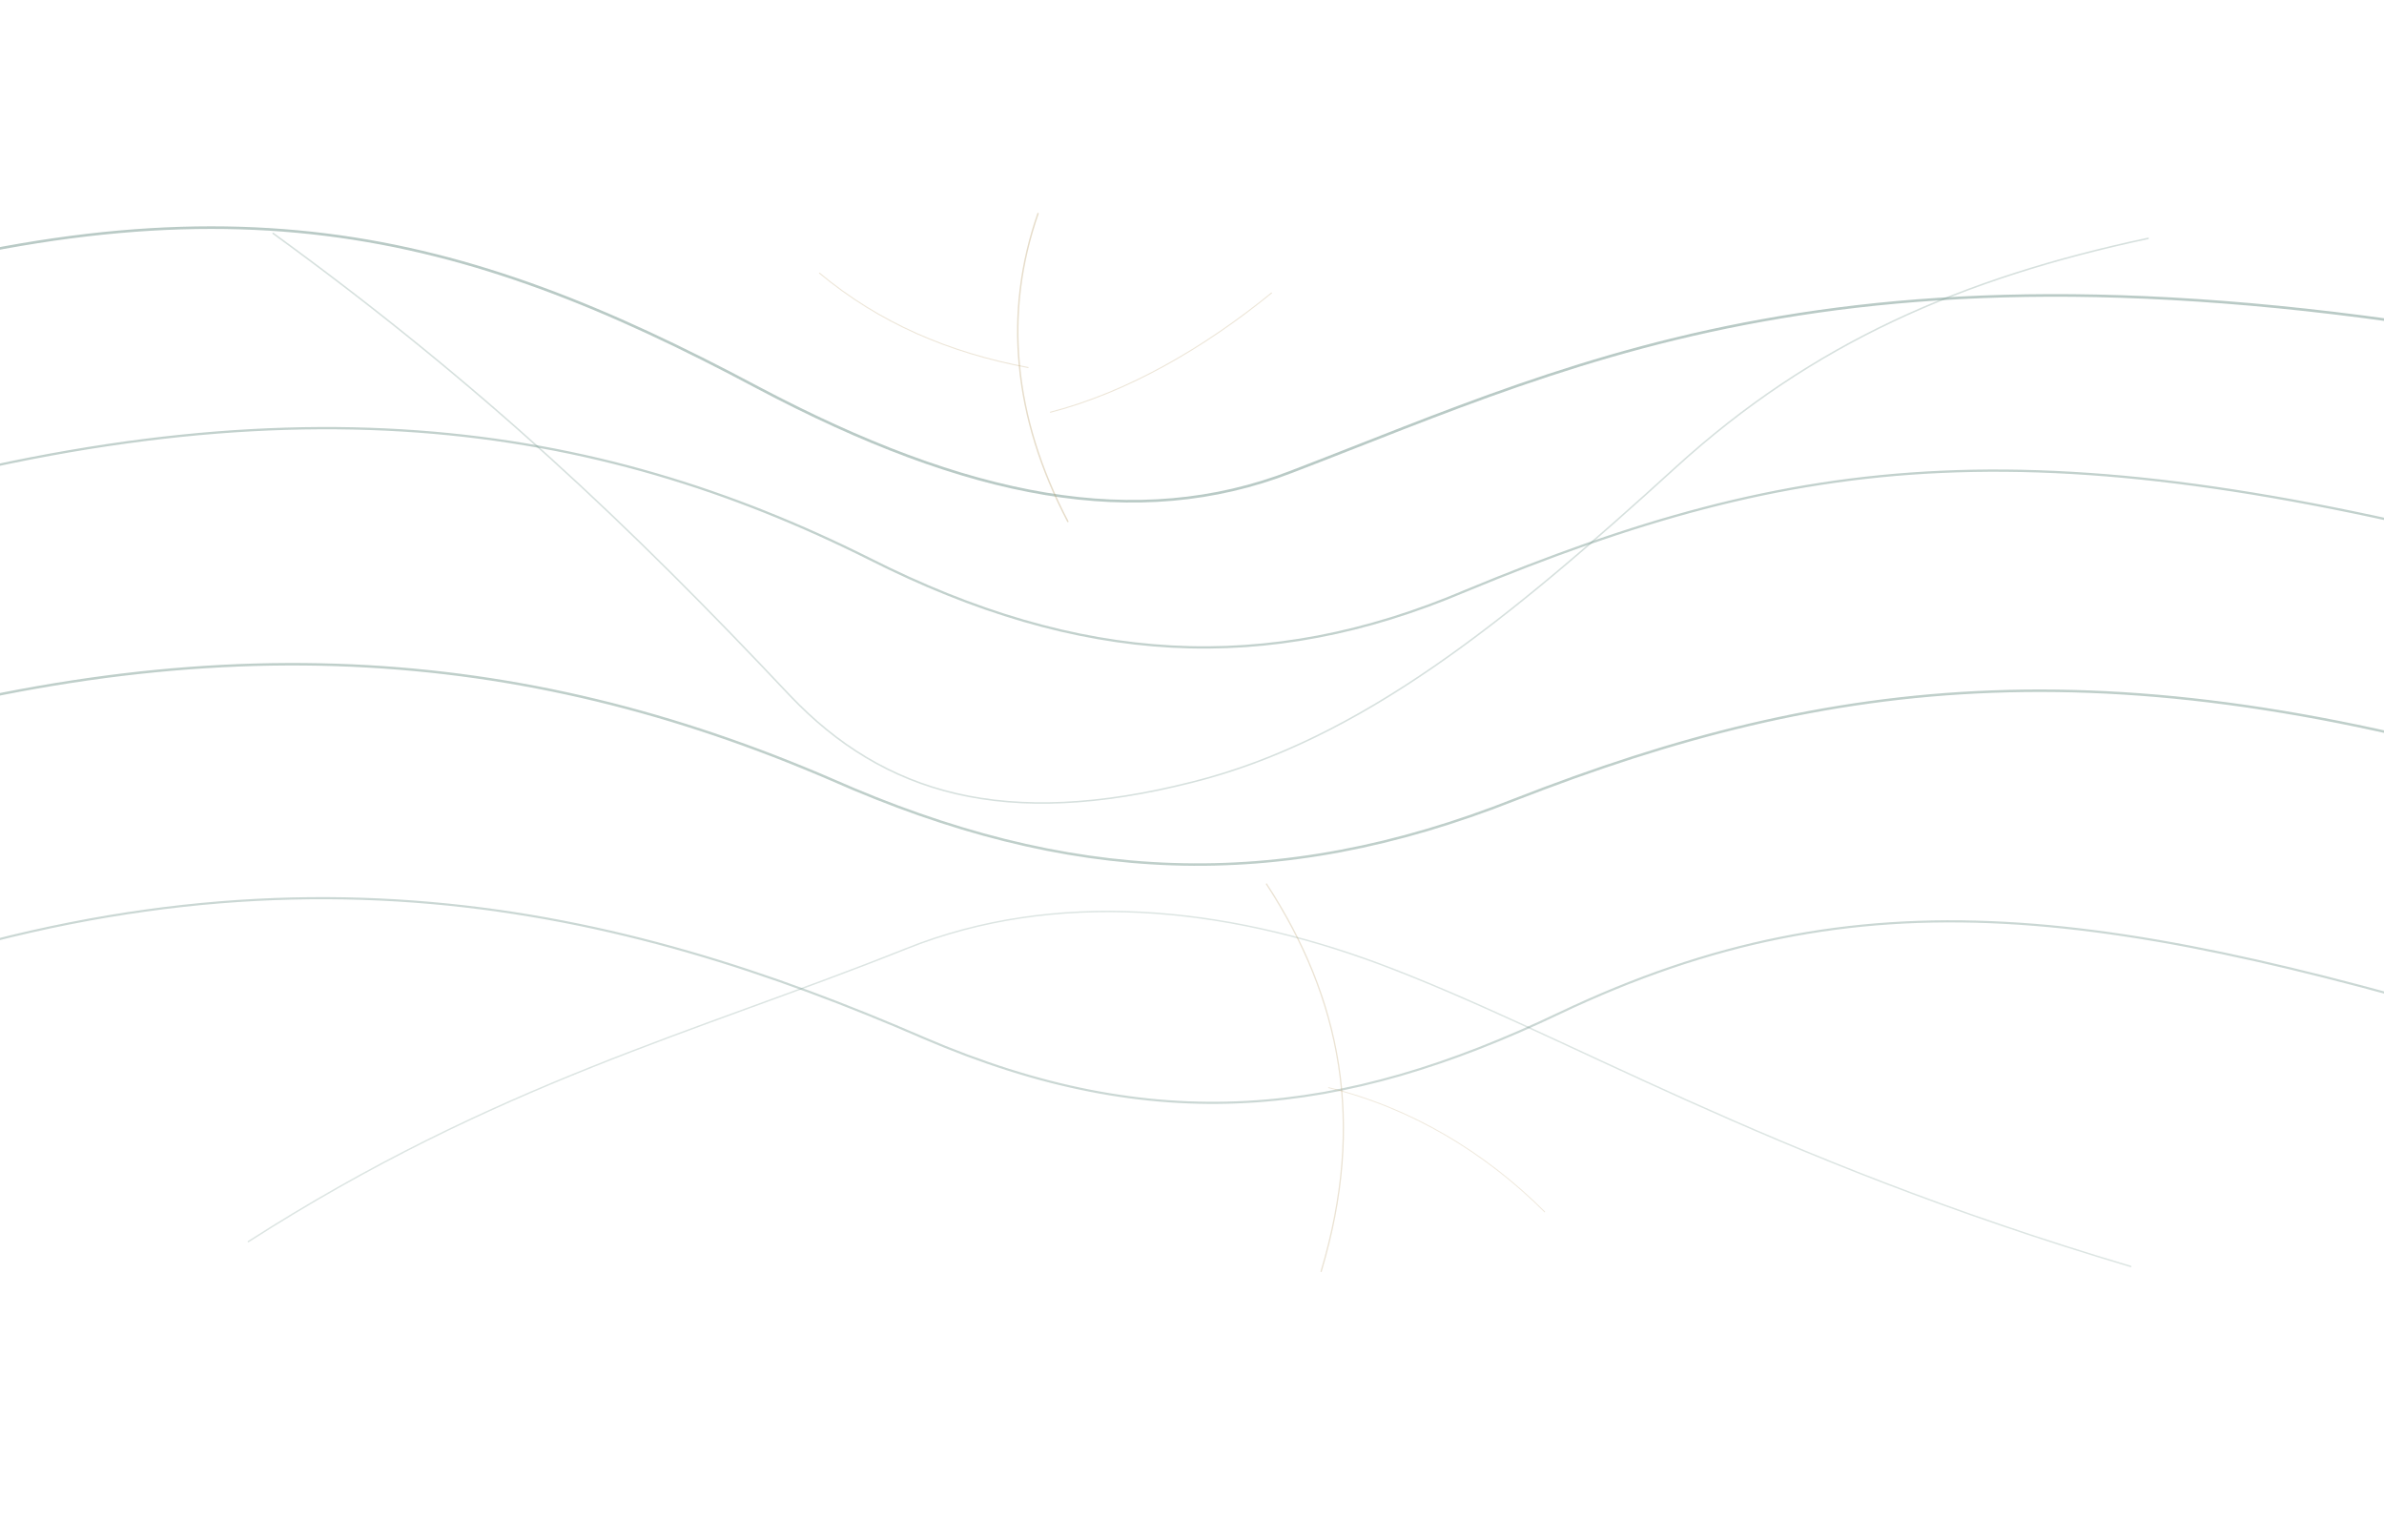
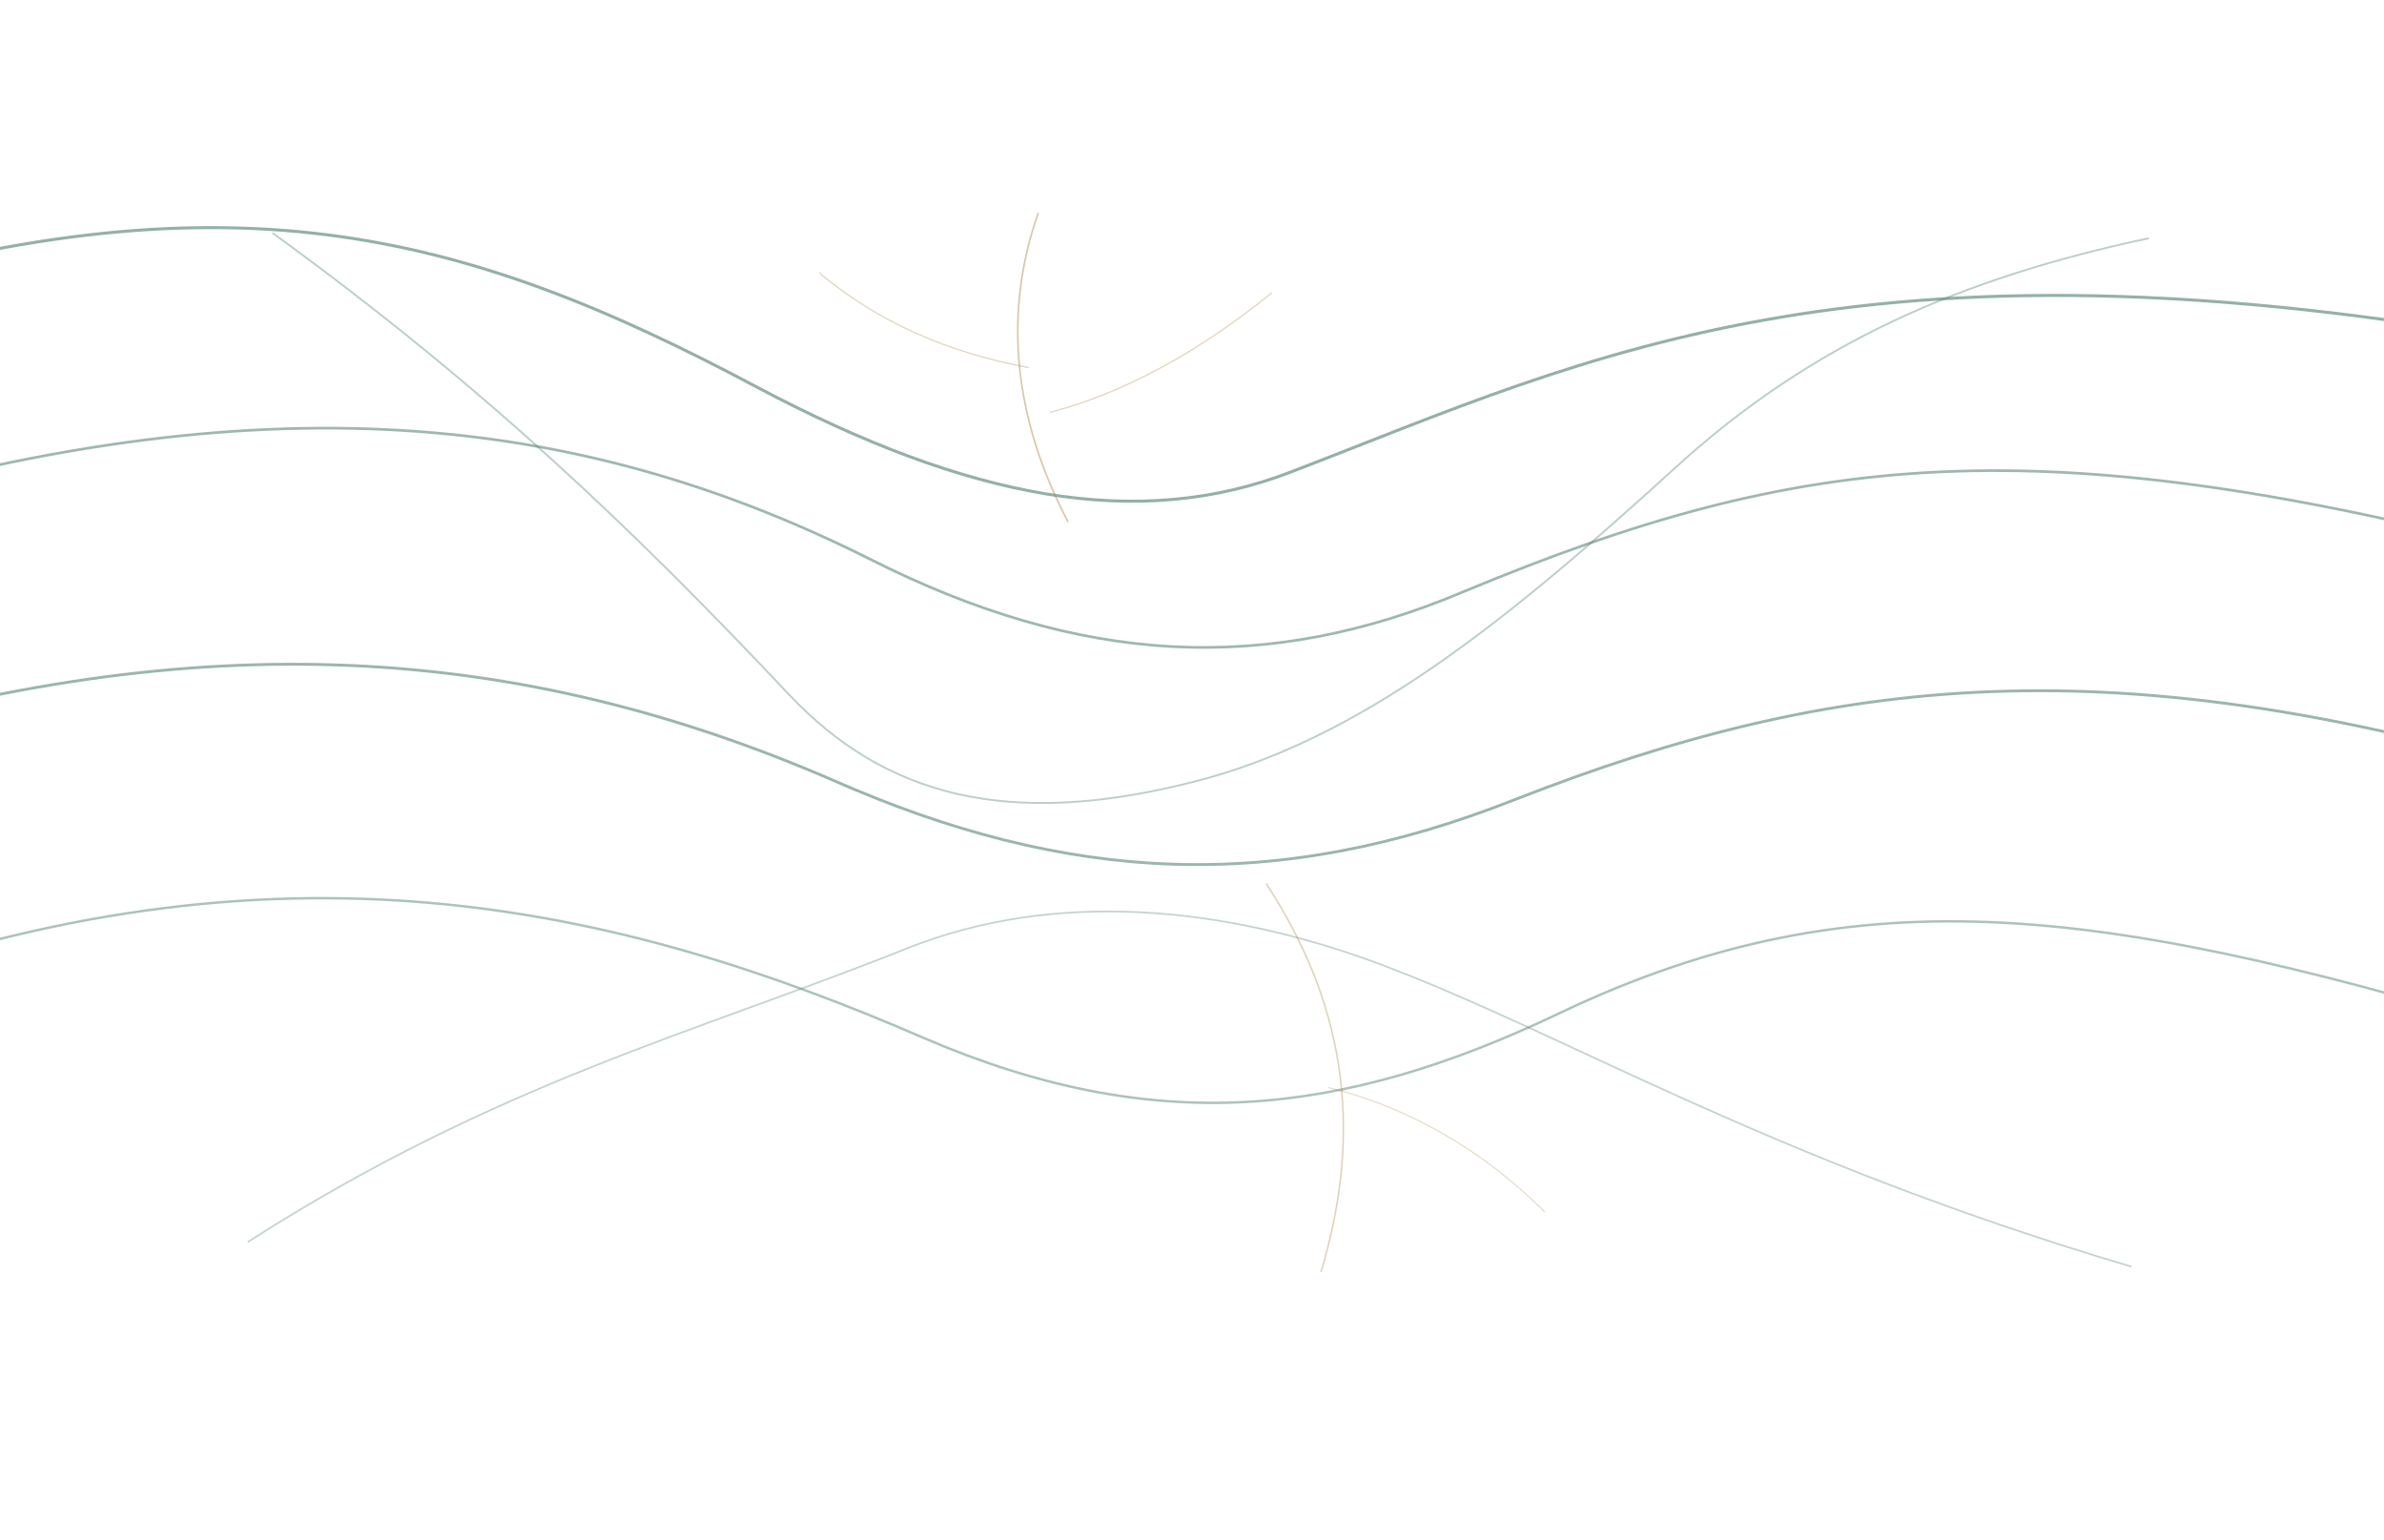
<svg xmlns="http://www.w3.org/2000/svg" width="960" height="620" viewBox="0 0 960 620">
  <rect width="960" height="620" fill="none" />
  <g fill="none" stroke-linecap="round" stroke-linejoin="round">
-     <path d="M-80 120 C90 68 185 92 305 156 C390 201 458 214 520 190 C640 144 752 86 1040 142" stroke="#6D9187" stroke-width="1.05" opacity="0.48" />
-     <path d="M-70 205 C115 150 240 170 350 225 C435 268 510 272 590 238 C725 182 820 170 1030 226" stroke="#6D9187" stroke-width="0.92" opacity="0.42" />
-     <path d="M-80 300 C82 250 210 260 335 314 C430 356 514 360 610 322 C738 272 852 258 1040 316" stroke="#6D9187" stroke-width="1.0" opacity="0.44" />
-     <path d="M-70 400 C112 332 250 365 372 418 C465 458 540 450 628 408 C750 350 850 365 1030 420" stroke="#6D9187" stroke-width="0.86" opacity="0.36" />
-     <path d="M110 94 C194 155 254 212 318 280 C356 320 405 334 480 315 C548 298 607 250 675 188 C730 138 790 112 865 96" stroke="#6D9187" stroke-width="0.62" opacity="0.28" />
-     <path d="M100 500 C200 436 280 416 365 382 C425 358 493 365 555 388 C630 416 710 466 858 510" stroke="#6D9187" stroke-width="0.58" opacity="0.24" />
-     <path d="M430 210 C408 168 404 126 418 86" stroke="#B79A63" stroke-width="0.58" opacity="0.34" />
-     <path d="M414 148 C382 142 354 130 330 110" stroke="#B79A63" stroke-width="0.42" opacity="0.25" />
-     <path d="M423 166 C454 158 485 140 512 118" stroke="#B79A63" stroke-width="0.42" opacity="0.25" />
-     <path d="M510 356 C540 402 550 452 532 512" stroke="#B79A63" stroke-width="0.52" opacity="0.28" />
-     <path d="M535 438 C568 446 598 464 622 488" stroke="#B79A63" stroke-width="0.38" opacity="0.22" />
+     <path d="M-80 120 C90 68 185 92 305 156 C390 201 458 214 520 190 C640 144 752 86 1040 142" stroke="#527F75" stroke-width="1.22" opacity="0.62" />
+     <path d="M-70 205 C115 150 240 170 350 225 C435 268 510 272 590 238 C725 182 820 170 1030 226" stroke="#527F75" stroke-width="1.08" opacity="0.56" />
+     <path d="M-80 300 C82 250 210 260 335 314 C430 356 514 360 610 322 C738 272 852 258 1040 316" stroke="#527F75" stroke-width="1.15" opacity="0.58" />
+     <path d="M-70 400 C112 332 250 365 372 418 C465 458 540 450 628 408 C750 350 850 365 1030 420" stroke="#527F75" stroke-width="0.98" opacity="0.48" />
+     <path d="M110 94 C194 155 254 212 318 280 C356 320 405 334 480 315 C548 298 607 250 675 188 C730 138 790 112 865 96" stroke="#527F75" stroke-width="0.76" opacity="0.38" />
+     <path d="M100 500 C200 436 280 416 365 382 C425 358 493 365 555 388 C630 416 710 466 858 510" stroke="#527F75" stroke-width="0.7" opacity="0.34" />
+     <path d="M430 210 C408 168 404 126 418 86" stroke="#A98249" stroke-width="0.68" opacity="0.44" />
+     <path d="M414 148 C382 142 354 130 330 110" stroke="#A98249" stroke-width="0.5" opacity="0.34" />
+     <path d="M423 166 C454 158 485 140 512 118" stroke="#A98249" stroke-width="0.5" opacity="0.34" />
+     <path d="M510 356 C540 402 550 452 532 512" stroke="#A98249" stroke-width="0.62" opacity="0.36" />
+     <path d="M535 438 C568 446 598 464 622 488" stroke="#A98249" stroke-width="0.46" opacity="0.30" />
  </g>
</svg>
